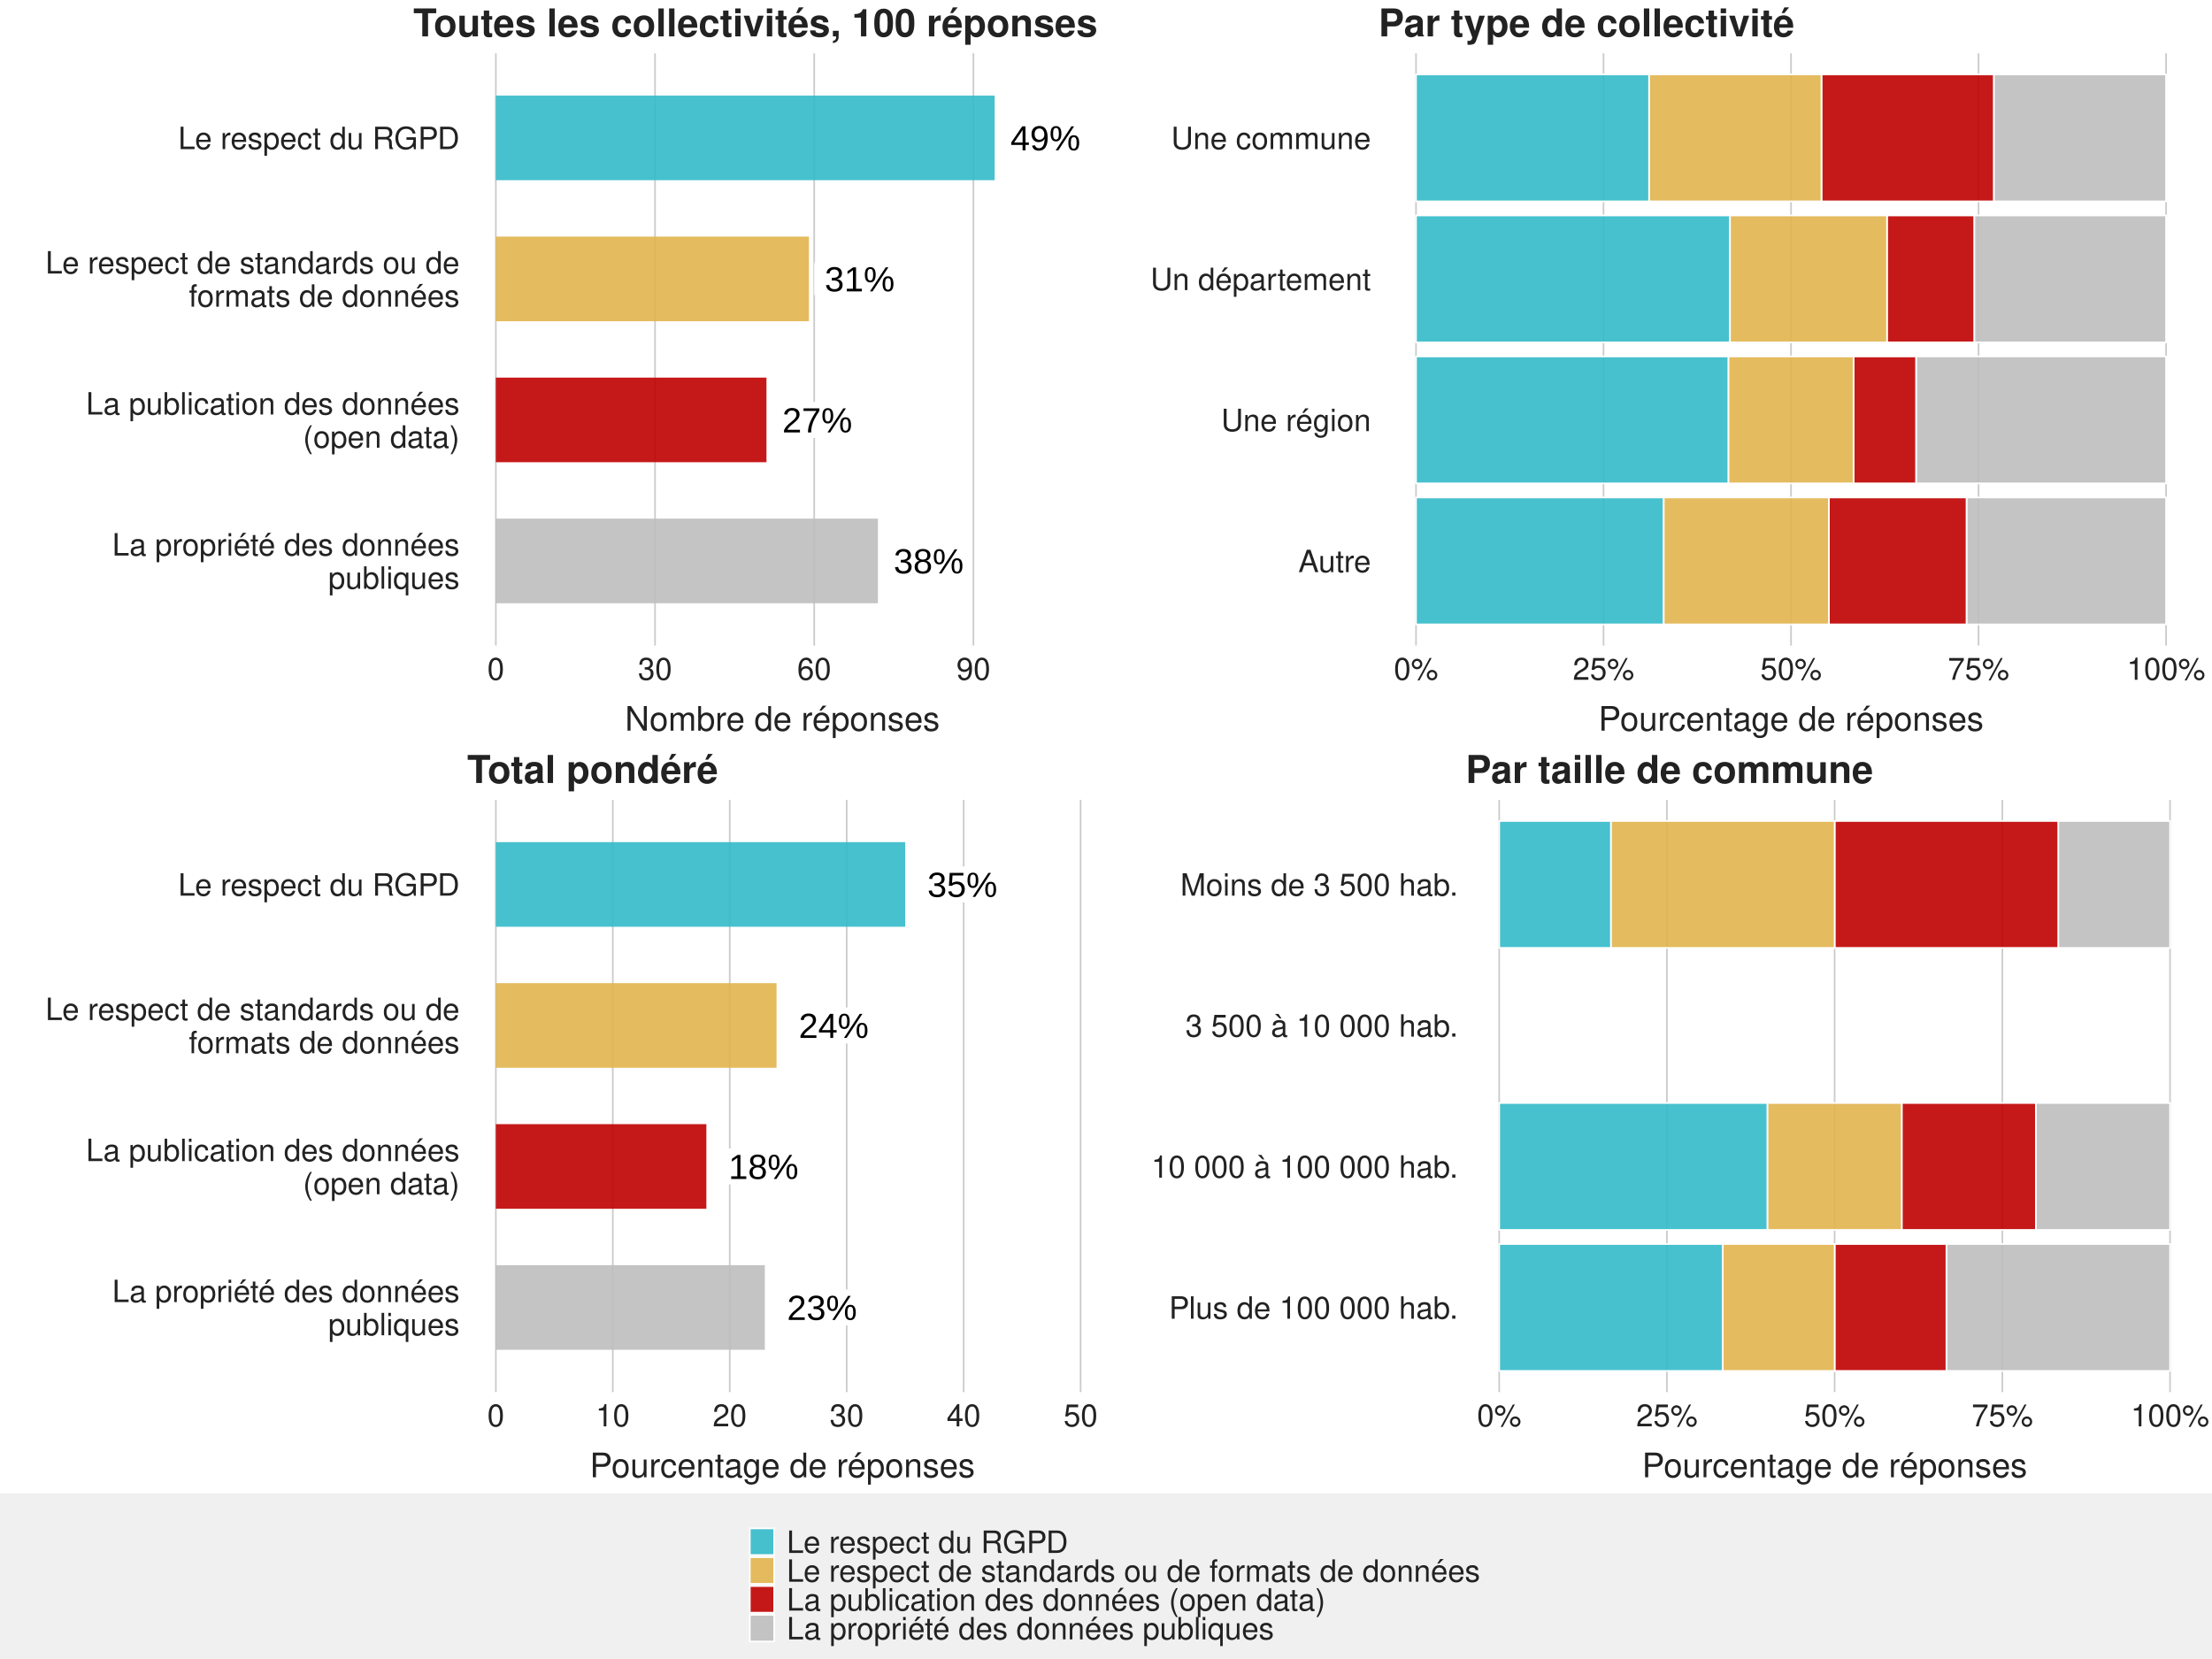
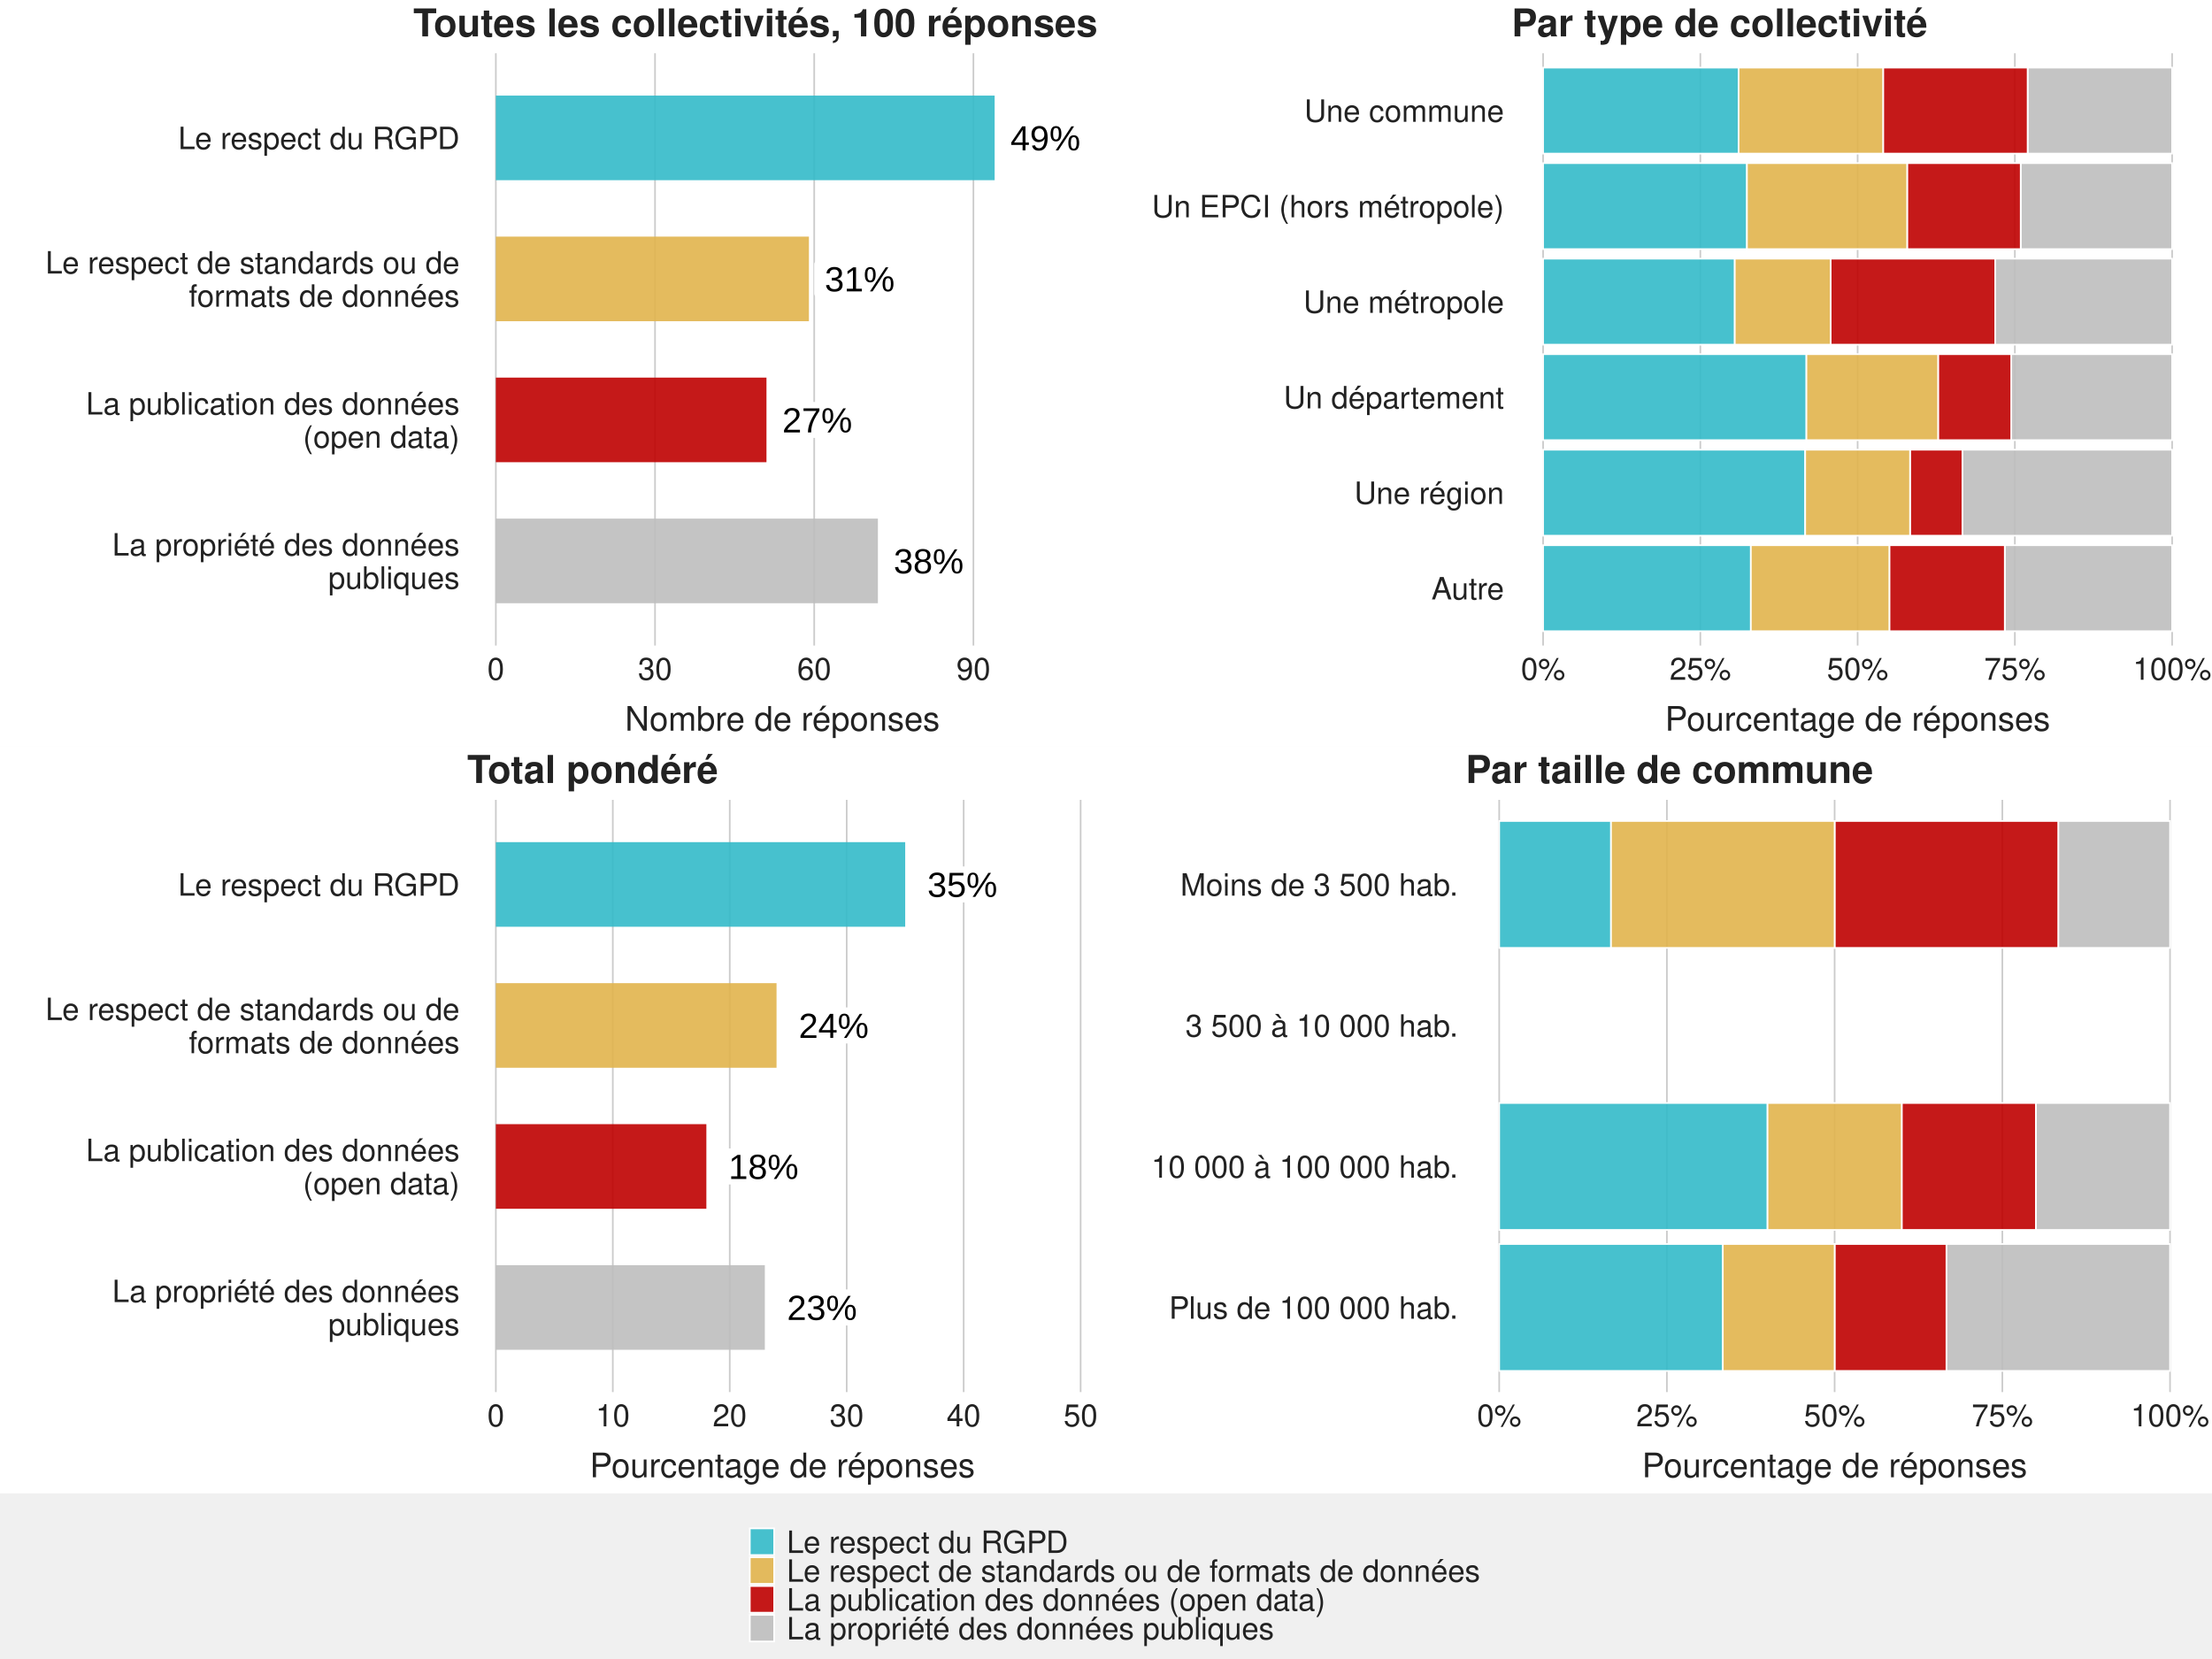
<svg xmlns="http://www.w3.org/2000/svg" class="svglite" width="1440.00pt" height="1080.00pt" viewBox="0 0 1440.00 1080.00">
  <defs>
    <style type="text/css">
    .svglite line, .svglite polyline, .svglite polygon, .svglite path, .svglite rect, .svglite circle {
      fill: none;
      stroke: #000000;
      stroke-linecap: round;
      stroke-linejoin: round;
      stroke-miterlimit: 10.00;
    }
    .svglite text {
      white-space: pre;
    }
  </style>
  </defs>
  <rect width="100%" height="100%" style="stroke: none; fill: none;" />
  <defs>
    <clipPath id="cpMC4wMHwxNDQwLjAwfDAuMDB8MTA4MC4wMA==">
      <rect x="0.00" y="0.00" width="1440.00" height="1080.00" />
    </clipPath>
  </defs>
  <g clip-path="url(#cpMC4wMHwxNDQwLjAwfDAuMDB8MTA4MC4wMA==)">
</g>
  <defs>
    <clipPath id="cpMC4wMHwxNDQwLjAwfDAuMDB8OTcyLjAw">
      <rect x="0.00" y="0.00" width="1440.00" height="972.00" />
    </clipPath>
  </defs>
  <g clip-path="url(#cpMC4wMHwxNDQwLjAwfDAuMDB8OTcyLjAw)">
</g>
  <g clip-path="url(#cpMC4wMHwxNDQwLjAwfDAuMDB8MTA4MC4wMA==)">
</g>
  <defs>
    <clipPath id="cpMC4wMHw3MjAuMDB8MC4wMHw5NzIuMDA=">
      <rect x="0.00" y="0.00" width="720.00" height="972.00" />
    </clipPath>
  </defs>
  <g clip-path="url(#cpMC4wMHw3MjAuMDB8MC4wMHw5NzIuMDA=)">
</g>
  <g clip-path="url(#cpMC4wMHwxNDQwLjAwfDAuMDB8MTA4MC4wMA==)">
</g>
  <defs>
    <clipPath id="cpMC4wMHw3MjAuMDB8MC4wMHw0ODYuMDA=">
      <rect x="0.00" y="0.00" width="720.00" height="486.00" />
    </clipPath>
  </defs>
  <g clip-path="url(#cpMC4wMHw3MjAuMDB8MC4wMHw0ODYuMDA=)">
    <rect x="0.00" y="0.00" width="720.00" height="486.00" style="stroke-width: 1.07; stroke: #FFFFFF; fill: #FFFFFF;" />
  </g>
  <g clip-path="url(#cpMC4wMHwxNDQwLjAwfDAuMDB8MTA4MC4wMA==)">
</g>
  <defs>
    <clipPath id="cpMzA0LjEzfDcxNC41MnwzNC42OXw0MjAuMjQ=">
      <rect x="304.13" y="34.69" width="410.39" height="385.55" />
    </clipPath>
  </defs>
  <g clip-path="url(#cpMzA0LjEzfDcxNC41MnwzNC42OXw0MjAuMjQ=)">
    <polyline points="322.79,420.24 322.79,34.69 " style="stroke-width: 1.07; stroke: #CBCBCB; stroke-linecap: butt;" />
    <polyline points="426.42,420.24 426.42,34.69 " style="stroke-width: 1.07; stroke: #CBCBCB; stroke-linecap: butt;" />
    <polyline points="530.05,420.24 530.05,34.69 " style="stroke-width: 1.07; stroke: #CBCBCB; stroke-linecap: butt;" />
    <polyline points="633.69,420.24 633.69,34.69 " style="stroke-width: 1.07; stroke: #CBCBCB; stroke-linecap: butt;" />
    <rect x="322.79" y="62.23" width="324.72" height="55.08" style="stroke-width: 2.13; stroke: none; stroke-linecap: butt; stroke-linejoin: miter; fill: #33BBC9; fill-opacity: 0.90;" />
    <rect x="322.79" y="337.62" width="248.72" height="55.08" style="stroke-width: 2.13; stroke: none; stroke-linecap: butt; stroke-linejoin: miter; fill: #BEBEBE; fill-opacity: 0.90;" />
    <rect x="322.79" y="245.82" width="176.18" height="55.08" style="stroke-width: 2.13; stroke: none; stroke-linecap: butt; stroke-linejoin: miter; fill: #BF0001; fill-opacity: 0.90;" />
    <rect x="322.79" y="154.03" width="203.81" height="55.08" style="stroke-width: 2.13; stroke: none; stroke-linecap: butt; stroke-linejoin: miter; fill: #E1B44D; fill-opacity: 0.90;" />
    <polygon points="653.12,101.49 700.93,101.49 700.84,101.49 701.19,101.48 701.53,101.41 701.85,101.28 702.15,101.11 702.42,100.89 702.65,100.63 702.84,100.34 702.98,100.02 703.06,99.68 703.09,99.33 703.09,99.33 703.09,80.20 703.09,80.20 703.06,79.86 702.98,79.52 702.84,79.20 702.65,78.90 702.42,78.64 702.15,78.42 701.85,78.25 701.53,78.13 701.19,78.06 700.93,78.04 653.12,78.04 653.38,78.06 653.03,78.04 652.69,78.09 652.35,78.18 652.04,78.33 651.75,78.53 651.50,78.77 651.29,79.05 651.13,79.36 651.02,79.69 650.97,80.03 650.96,80.20 650.96,99.33 650.97,99.16 650.97,99.51 651.02,99.85 651.13,100.18 651.29,100.49 651.50,100.76 651.75,101.01 652.04,101.20 652.35,101.35 652.69,101.45 653.03,101.49 " style="stroke-width: nan; stroke: none; fill: #FFFFFF;" />
    <text x="657.79" y="97.89" style="font-size: 22.76px; font-family: &quot;Arial&quot;;" textLength="44.93px" lengthAdjust="spacingAndGlyphs">49%</text>
    <polygon points="577.12,376.88 624.93,376.88 624.84,376.88 625.19,376.87 625.53,376.80 625.86,376.67 626.16,376.50 626.43,376.28 626.66,376.02 626.84,375.73 626.98,375.41 627.06,375.07 627.09,374.72 627.09,374.72 627.09,355.59 627.09,355.59 627.06,355.25 626.98,354.91 626.84,354.59 626.66,354.29 626.43,354.03 626.16,353.81 625.86,353.64 625.53,353.52 625.19,353.45 624.93,353.43 577.12,353.43 577.38,353.45 577.03,353.43 576.69,353.48 576.36,353.57 576.04,353.72 575.76,353.92 575.50,354.16 575.30,354.44 575.13,354.75 575.02,355.08 574.97,355.42 574.96,355.59 574.96,374.72 574.97,374.55 574.97,374.90 575.02,375.24 575.13,375.57 575.30,375.88 575.50,376.16 575.76,376.40 576.04,376.59 576.36,376.74 576.69,376.84 577.03,376.88 " style="stroke-width: nan; stroke: none; fill: #FFFFFF;" />
    <text x="581.79" y="373.28" style="font-size: 22.76px; font-family: &quot;Arial&quot;;" textLength="44.93px" lengthAdjust="spacingAndGlyphs">38%</text>
    <polygon points="504.58,285.09 552.39,285.09 552.30,285.08 552.65,285.07 552.99,285.00 553.31,284.88 553.61,284.70 553.88,284.48 554.11,284.22 554.30,283.93 554.43,283.61 554.52,283.27 554.55,282.93 554.55,282.93 554.55,263.80 554.55,263.80 554.52,263.45 554.43,263.11 554.30,262.79 554.11,262.50 553.88,262.24 553.61,262.02 553.31,261.84 552.99,261.72 552.65,261.65 552.39,261.64 504.58,261.64 504.84,261.65 504.49,261.64 504.15,261.68 503.81,261.78 503.50,261.92 503.21,262.12 502.96,262.36 502.75,262.64 502.59,262.95 502.48,263.28 502.42,263.62 502.42,263.80 502.42,282.93 502.42,282.75 502.42,283.10 502.48,283.44 502.59,283.77 502.75,284.08 502.96,284.36 503.21,284.60 503.50,284.80 503.81,284.95 504.15,285.04 504.49,285.08 " style="stroke-width: nan; stroke: none; fill: #FFFFFF;" />
    <text x="509.25" y="281.49" style="font-size: 22.76px; font-family: &quot;Arial&quot;;" textLength="44.93px" lengthAdjust="spacingAndGlyphs">27%</text>
    <polygon points="532.21,193.29 580.02,193.29 579.93,193.29 580.28,193.27 580.62,193.20 580.95,193.08 581.25,192.91 581.52,192.69 581.75,192.43 581.93,192.13 582.07,191.81 582.15,191.48 582.18,191.13 582.18,191.13 582.18,172.00 582.18,172.00 582.15,171.65 582.07,171.31 581.93,171.00 581.75,170.70 581.52,170.44 581.25,170.22 580.95,170.05 580.62,169.92 580.28,169.85 580.02,169.84 532.21,169.84 532.47,169.85 532.13,169.84 531.78,169.88 531.45,169.98 531.13,170.13 530.85,170.33 530.60,170.57 530.39,170.84 530.23,171.15 530.12,171.48 530.06,171.83 530.05,172.00 530.05,191.13 530.06,190.96 530.06,191.30 530.12,191.65 530.23,191.98 530.39,192.28 530.60,192.56 530.85,192.80 531.13,193.00 531.45,193.15 531.78,193.25 532.13,193.29 " style="stroke-width: nan; stroke: none; fill: #FFFFFF;" />
    <text x="536.88" y="189.69" style="font-size: 22.76px; font-family: &quot;Arial&quot;;" textLength="44.93px" lengthAdjust="spacingAndGlyphs">31%</text>
  </g>
  <g clip-path="url(#cpMC4wMHwxNDQwLjAwfDAuMDB8MTA4MC4wMA==)">
    <text x="299.20" y="361.65" text-anchor="end" style="font-size: 20.00px;fill: #222222; font-family: &quot;Nimbus Sans&quot;;" textLength="226.75px" lengthAdjust="spacingAndGlyphs">La propriété des données</text>
    <text x="299.20" y="383.25" text-anchor="end" style="font-size: 20.00px;fill: #222222; font-family: &quot;Nimbus Sans&quot;;" textLength="85.59px" lengthAdjust="spacingAndGlyphs">publiques</text>
    <text x="299.20" y="269.85" text-anchor="end" style="font-size: 20.00px;fill: #222222; font-family: &quot;Nimbus Sans&quot;;" textLength="243.43px" lengthAdjust="spacingAndGlyphs">La publication des données</text>
    <text x="299.20" y="291.45" text-anchor="end" style="font-size: 20.00px;fill: #222222; font-family: &quot;Nimbus Sans&quot;;" textLength="102.25px" lengthAdjust="spacingAndGlyphs">(open data)</text>
    <text x="299.20" y="178.05" text-anchor="end" style="font-size: 20.00px;fill: #222222; font-family: &quot;Nimbus Sans&quot;;" textLength="270.10px" lengthAdjust="spacingAndGlyphs">Le respect de standards ou de</text>
    <text x="299.20" y="199.65" text-anchor="end" style="font-size: 20.00px;fill: #222222; font-family: &quot;Nimbus Sans&quot;;" textLength="176.72px" lengthAdjust="spacingAndGlyphs">formats de données</text>
    <text x="299.20" y="97.06" text-anchor="end" style="font-size: 20.00px;fill: #222222; font-family: &quot;Nimbus Sans&quot;;" textLength="184.50px" lengthAdjust="spacingAndGlyphs">Le respect du RGPD</text>
    <text x="322.79" y="442.54" text-anchor="middle" style="font-size: 20.00px;fill: #222222; font-family: &quot;Nimbus Sans&quot;;" textLength="11.12px" lengthAdjust="spacingAndGlyphs">0</text>
    <text x="426.42" y="442.54" text-anchor="middle" style="font-size: 20.00px;fill: #222222; font-family: &quot;Nimbus Sans&quot;;" textLength="22.23px" lengthAdjust="spacingAndGlyphs">30</text>
    <text x="530.05" y="442.54" text-anchor="middle" style="font-size: 20.00px;fill: #222222; font-family: &quot;Nimbus Sans&quot;;" textLength="22.23px" lengthAdjust="spacingAndGlyphs">60</text>
    <text x="633.69" y="442.54" text-anchor="middle" style="font-size: 20.00px;fill: #222222; font-family: &quot;Nimbus Sans&quot;;" textLength="22.23px" lengthAdjust="spacingAndGlyphs">90</text>
    <text x="509.33" y="475.68" text-anchor="middle" style="font-size: 22.00px;fill: #222222; font-family: &quot;Nimbus Sans&quot;;" textLength="205.42px" lengthAdjust="spacingAndGlyphs">Nombre de réponses</text>
    <text x="714.52" y="23.71" text-anchor="end" style="font-size: 25.00px; font-weight: bold;fill: #222222; font-family: &quot;Nimbus Sans&quot;;" textLength="447.48px" lengthAdjust="spacingAndGlyphs">Toutes les collectivités, 100 réponses</text>
  </g>
  <defs>
    <clipPath id="cpMC4wMHw3MjAuMDB8NDg2LjAwfDk3Mi4wMA==">
      <rect x="0.00" y="486.00" width="720.00" height="486.00" />
    </clipPath>
  </defs>
  <g clip-path="url(#cpMC4wMHw3MjAuMDB8NDg2LjAwfDk3Mi4wMA==)">
    <rect x="0.00" y="486.00" width="720.00" height="486.00" style="stroke-width: 1.07; stroke: #FFFFFF; fill: #FFFFFF;" />
  </g>
  <g clip-path="url(#cpMC4wMHwxNDQwLjAwfDAuMDB8MTA4MC4wMA==)">
</g>
  <defs>
    <clipPath id="cpMzA0LjEzfDcxNC41Mnw1MjAuNjl8OTA2LjI0">
      <rect x="304.13" y="520.69" width="410.39" height="385.55" />
    </clipPath>
  </defs>
  <g clip-path="url(#cpMzA0LjEzfDcxNC41Mnw1MjAuNjl8OTA2LjI0)">
    <polyline points="322.79,906.24 322.79,520.69 " style="stroke-width: 1.07; stroke: #CBCBCB; stroke-linecap: butt;" />
    <polyline points="398.93,906.24 398.93,520.69 " style="stroke-width: 1.07; stroke: #CBCBCB; stroke-linecap: butt;" />
    <polyline points="475.06,906.24 475.06,520.69 " style="stroke-width: 1.07; stroke: #CBCBCB; stroke-linecap: butt;" />
    <polyline points="551.20,906.24 551.20,520.69 " style="stroke-width: 1.07; stroke: #CBCBCB; stroke-linecap: butt;" />
    <polyline points="627.34,906.24 627.34,520.69 " style="stroke-width: 1.07; stroke: #CBCBCB; stroke-linecap: butt;" />
    <polyline points="703.48,906.24 703.48,520.69 " style="stroke-width: 1.07; stroke: #CBCBCB; stroke-linecap: butt;" />
    <rect x="322.79" y="823.62" width="175.12" height="55.08" style="stroke-width: 2.13; stroke: none; stroke-linecap: butt; stroke-linejoin: miter; fill: #BEBEBE; fill-opacity: 0.90;" />
    <rect x="322.79" y="731.82" width="137.05" height="55.08" style="stroke-width: 2.13; stroke: none; stroke-linecap: butt; stroke-linejoin: miter; fill: #BF0001; fill-opacity: 0.90;" />
    <rect x="322.79" y="640.03" width="182.73" height="55.08" style="stroke-width: 2.13; stroke: none; stroke-linecap: butt; stroke-linejoin: miter; fill: #E1B44D; fill-opacity: 0.90;" />
    <rect x="322.79" y="548.23" width="266.49" height="55.08" style="stroke-width: 2.13; stroke: none; stroke-linecap: butt; stroke-linejoin: miter; fill: #33BBC9; fill-opacity: 0.90;" />
    <polygon points="507.68,862.88 555.49,862.88 555.40,862.88 555.75,862.87 556.09,862.80 556.41,862.67 556.71,862.50 556.98,862.28 557.21,862.02 557.40,861.73 557.54,861.41 557.62,861.07 557.65,860.72 557.65,860.72 557.65,841.59 557.65,841.59 557.62,841.25 557.54,840.91 557.40,840.59 557.21,840.29 556.98,840.03 556.71,839.81 556.41,839.64 556.09,839.52 555.75,839.45 555.49,839.43 507.68,839.43 507.94,839.45 507.59,839.43 507.25,839.48 506.91,839.57 506.60,839.72 506.31,839.92 506.06,840.16 505.85,840.44 505.69,840.75 505.58,841.08 505.53,841.42 505.52,841.59 505.52,860.72 505.53,860.55 505.53,860.90 505.58,861.24 505.69,861.57 505.85,861.88 506.06,862.16 506.31,862.40 506.60,862.59 506.91,862.74 507.25,862.84 507.59,862.88 " style="stroke-width: nan; stroke: none; fill: #FFFFFF;" />
    <text x="512.35" y="859.28" style="font-size: 22.76px; font-family: &quot;Arial&quot;;" textLength="44.93px" lengthAdjust="spacingAndGlyphs">23%</text>
    <polygon points="469.61,771.09 517.42,771.09 517.33,771.08 517.68,771.07 518.02,771.00 518.34,770.88 518.65,770.70 518.91,770.48 519.15,770.22 519.33,769.93 519.47,769.61 519.55,769.27 519.58,768.93 519.58,768.93 519.58,749.80 519.58,749.80 519.55,749.45 519.47,749.11 519.33,748.79 519.15,748.50 518.91,748.24 518.65,748.02 518.34,747.84 518.02,747.72 517.68,747.65 517.42,747.64 469.61,747.64 469.87,747.65 469.52,747.64 469.18,747.68 468.84,747.78 468.53,747.92 468.24,748.12 467.99,748.36 467.78,748.64 467.62,748.95 467.51,749.28 467.46,749.62 467.45,749.80 467.45,768.93 467.46,768.75 467.46,769.10 467.51,769.44 467.62,769.77 467.78,770.08 467.99,770.36 468.24,770.60 468.53,770.80 468.84,770.95 469.18,771.04 469.52,771.08 " style="stroke-width: nan; stroke: none; fill: #FFFFFF;" />
    <text x="474.28" y="767.49" style="font-size: 22.76px; font-family: &quot;Arial&quot;;" textLength="44.93px" lengthAdjust="spacingAndGlyphs">18%</text>
    <polygon points="515.29,679.29 563.10,679.29 563.01,679.29 563.36,679.27 563.70,679.20 564.03,679.08 564.33,678.91 564.60,678.69 564.83,678.43 565.01,678.13 565.15,677.81 565.23,677.48 565.26,677.13 565.26,677.13 565.26,658.00 565.26,658.00 565.23,657.65 565.15,657.31 565.01,657.00 564.83,656.70 564.60,656.44 564.33,656.22 564.03,656.05 563.70,655.92 563.36,655.85 563.10,655.84 515.29,655.84 515.55,655.85 515.21,655.84 514.86,655.88 514.53,655.98 514.21,656.13 513.93,656.33 513.68,656.57 513.47,656.84 513.31,657.15 513.20,657.48 513.14,657.83 513.13,658.00 513.13,677.13 513.14,676.96 513.14,677.30 513.20,677.65 513.31,677.98 513.47,678.28 513.68,678.56 513.93,678.80 514.21,679.00 514.53,679.15 514.86,679.25 515.21,679.29 " style="stroke-width: nan; stroke: none; fill: #FFFFFF;" />
    <text x="519.96" y="675.69" style="font-size: 22.76px; font-family: &quot;Arial&quot;;" textLength="44.93px" lengthAdjust="spacingAndGlyphs">24%</text>
    <polygon points="599.05,587.49 646.85,587.49 646.77,587.49 647.11,587.48 647.46,587.41 647.78,587.28 648.08,587.11 648.35,586.89 648.58,586.63 648.77,586.34 648.90,586.02 648.99,585.68 649.01,585.33 649.01,585.33 649.01,566.20 649.01,566.20 648.99,565.86 648.90,565.52 648.77,565.20 648.58,564.90 648.35,564.64 648.08,564.42 647.78,564.25 647.46,564.13 647.11,564.06 646.85,564.04 599.05,564.04 599.31,564.06 598.96,564.04 598.61,564.09 598.28,564.18 597.97,564.33 597.68,564.53 597.43,564.77 597.22,565.05 597.06,565.36 596.95,565.69 596.89,566.03 596.89,566.20 596.89,585.33 596.89,585.16 596.89,585.51 596.95,585.85 597.06,586.18 597.22,586.49 597.43,586.76 597.68,587.01 597.97,587.20 598.28,587.35 598.61,587.45 598.96,587.49 " style="stroke-width: nan; stroke: none; fill: #FFFFFF;" />
    <text x="603.71" y="583.89" style="font-size: 22.76px; font-family: &quot;Arial&quot;;" textLength="44.93px" lengthAdjust="spacingAndGlyphs">35%</text>
  </g>
  <g clip-path="url(#cpMC4wMHwxNDQwLjAwfDAuMDB8MTA4MC4wMA==)">
    <text x="299.20" y="847.65" text-anchor="end" style="font-size: 20.00px;fill: #222222; font-family: &quot;Nimbus Sans&quot;;" textLength="226.75px" lengthAdjust="spacingAndGlyphs">La propriété des données</text>
    <text x="299.20" y="869.25" text-anchor="end" style="font-size: 20.00px;fill: #222222; font-family: &quot;Nimbus Sans&quot;;" textLength="85.59px" lengthAdjust="spacingAndGlyphs">publiques</text>
    <text x="299.20" y="755.85" text-anchor="end" style="font-size: 20.00px;fill: #222222; font-family: &quot;Nimbus Sans&quot;;" textLength="243.43px" lengthAdjust="spacingAndGlyphs">La publication des données</text>
    <text x="299.20" y="777.45" text-anchor="end" style="font-size: 20.00px;fill: #222222; font-family: &quot;Nimbus Sans&quot;;" textLength="102.25px" lengthAdjust="spacingAndGlyphs">(open data)</text>
    <text x="299.20" y="664.05" text-anchor="end" style="font-size: 20.00px;fill: #222222; font-family: &quot;Nimbus Sans&quot;;" textLength="270.10px" lengthAdjust="spacingAndGlyphs">Le respect de standards ou de</text>
    <text x="299.20" y="685.65" text-anchor="end" style="font-size: 20.00px;fill: #222222; font-family: &quot;Nimbus Sans&quot;;" textLength="176.72px" lengthAdjust="spacingAndGlyphs">formats de données</text>
    <text x="299.20" y="583.06" text-anchor="end" style="font-size: 20.00px;fill: #222222; font-family: &quot;Nimbus Sans&quot;;" textLength="184.50px" lengthAdjust="spacingAndGlyphs">Le respect du RGPD</text>
    <text x="322.79" y="928.54" text-anchor="middle" style="font-size: 20.00px;fill: #222222; font-family: &quot;Nimbus Sans&quot;;" textLength="11.12px" lengthAdjust="spacingAndGlyphs">0</text>
    <text x="398.93" y="928.54" text-anchor="middle" style="font-size: 20.00px;fill: #222222; font-family: &quot;Nimbus Sans&quot;;" textLength="22.23px" lengthAdjust="spacingAndGlyphs">10</text>
    <text x="475.06" y="928.54" text-anchor="middle" style="font-size: 20.00px;fill: #222222; font-family: &quot;Nimbus Sans&quot;;" textLength="22.23px" lengthAdjust="spacingAndGlyphs">20</text>
    <text x="551.20" y="928.54" text-anchor="middle" style="font-size: 20.00px;fill: #222222; font-family: &quot;Nimbus Sans&quot;;" textLength="22.23px" lengthAdjust="spacingAndGlyphs">30</text>
    <text x="627.34" y="928.54" text-anchor="middle" style="font-size: 20.00px;fill: #222222; font-family: &quot;Nimbus Sans&quot;;" textLength="22.23px" lengthAdjust="spacingAndGlyphs">40</text>
    <text x="703.48" y="928.54" text-anchor="middle" style="font-size: 20.00px;fill: #222222; font-family: &quot;Nimbus Sans&quot;;" textLength="22.23px" lengthAdjust="spacingAndGlyphs">50</text>
    <text x="509.33" y="961.68" text-anchor="middle" style="font-size: 22.00px;fill: #222222; font-family: &quot;Nimbus Sans&quot;;" textLength="251.94px" lengthAdjust="spacingAndGlyphs">Pourcentage de réponses</text>
    <text x="304.13" y="509.71" style="font-size: 25.00px; font-weight: bold;fill: #222222; font-family: &quot;Nimbus Sans&quot;;" textLength="165.33px" lengthAdjust="spacingAndGlyphs">Total pondéré</text>
  </g>
  <defs>
    <clipPath id="cpNzIwLjAwfDE0NDAuMDB8MC4wMHw5NzIuMDA=">
      <rect x="720.00" y="0.00" width="720.00" height="972.00" />
    </clipPath>
  </defs>
  <g clip-path="url(#cpNzIwLjAwfDE0NDAuMDB8MC4wMHw5NzIuMDA=)">
</g>
  <g clip-path="url(#cpMC4wMHwxNDQwLjAwfDAuMDB8MTA4MC4wMA==)">
</g>
  <defs>
    <clipPath id="cpNzIwLjAwfDE0NDAuMDB8MC4wMHw0ODYuMDA=">
      <rect x="720.00" y="0.00" width="720.00" height="486.00" />
    </clipPath>
  </defs>
  <g clip-path="url(#cpNzIwLjAwfDE0NDAuMDB8MC4wMHw0ODYuMDA=)">
    <rect x="720.00" y="0.00" width="720.00" height="486.00" style="stroke-width: 1.07; stroke: #FFFFFF; fill: #FFFFFF;" />
  </g>
  <g clip-path="url(#cpMC4wMHwxNDQwLjAwfDAuMDB8MTA4MC4wMA==)">
</g>
  <defs>
-     <clipPath id="cpODk3LjQxfDE0MzQuNTJ8MzQuNjl8NDIwLjI0">
-       <rect x="897.41" y="34.69" width="537.11" height="385.55" />
-     </clipPath>
-   </defs>
-   <g clip-path="url(#cpODk3LjQxfDE0MzQuNTJ8MzQuNjl8NDIwLjI0)">
-     <polyline points="921.82,420.24 921.82,34.69 " style="stroke-width: 1.07; stroke: #CBCBCB; stroke-linecap: butt;" />
-     <polyline points="1043.89,420.24 1043.89,34.69 " style="stroke-width: 1.07; stroke: #CBCBCB; stroke-linecap: butt;" />
-     <polyline points="1165.96,420.24 1165.96,34.69 " style="stroke-width: 1.07; stroke: #CBCBCB; stroke-linecap: butt;" />
-     <polyline points="1288.03,420.24 1288.03,34.69 " style="stroke-width: 1.07; stroke: #CBCBCB; stroke-linecap: butt;" />
-     <polyline points="1410.11,420.24 1410.11,34.69 " style="stroke-width: 1.07; stroke: #CBCBCB; stroke-linecap: butt;" />
-     <rect x="921.82" y="323.85" width="161.27" height="82.62" style="stroke-width: 1.07; stroke: #FFFFFF; stroke-linecap: butt; stroke-linejoin: miter; fill: #33BBC9; fill-opacity: 0.90;" />
-     <rect x="1280.20" y="323.85" width="129.91" height="82.62" style="stroke-width: 1.07; stroke: #FFFFFF; stroke-linecap: butt; stroke-linejoin: miter; fill: #BEBEBE; fill-opacity: 0.90;" />
-     <rect x="1190.60" y="323.85" width="89.59" height="82.62" style="stroke-width: 1.07; stroke: #FFFFFF; stroke-linecap: butt; stroke-linejoin: miter; fill: #BF0001; fill-opacity: 0.90;" />
-     <rect x="1083.09" y="323.85" width="107.51" height="82.62" style="stroke-width: 1.07; stroke: #FFFFFF; stroke-linecap: butt; stroke-linejoin: miter; fill: #E1B44D; fill-opacity: 0.90;" />
-     <rect x="921.82" y="140.26" width="204.40" height="82.62" style="stroke-width: 1.07; stroke: #FFFFFF; stroke-linecap: butt; stroke-linejoin: miter; fill: #33BBC9; fill-opacity: 0.90;" />
-     <rect x="1285.20" y="140.26" width="124.91" height="82.62" style="stroke-width: 1.07; stroke: #FFFFFF; stroke-linecap: butt; stroke-linejoin: miter; fill: #BEBEBE; fill-opacity: 0.90;" />
-     <rect x="1228.42" y="140.26" width="56.78" height="82.62" style="stroke-width: 1.07; stroke: #FFFFFF; stroke-linecap: butt; stroke-linejoin: miter; fill: #BF0001; fill-opacity: 0.90;" />
-     <rect x="1126.22" y="140.26" width="102.20" height="82.62" style="stroke-width: 1.07; stroke: #FFFFFF; stroke-linecap: butt; stroke-linejoin: miter; fill: #E1B44D; fill-opacity: 0.90;" />
-     <rect x="921.82" y="48.46" width="151.76" height="82.62" style="stroke-width: 1.07; stroke: #FFFFFF; stroke-linecap: butt; stroke-linejoin: miter; fill: #33BBC9; fill-opacity: 0.90;" />
-     <rect x="1297.93" y="48.46" width="112.17" height="82.62" style="stroke-width: 1.07; stroke: #FFFFFF; stroke-linecap: butt; stroke-linejoin: miter; fill: #BEBEBE; fill-opacity: 0.90;" />
-     <rect x="1185.76" y="48.46" width="112.17" height="82.62" style="stroke-width: 1.07; stroke: #FFFFFF; stroke-linecap: butt; stroke-linejoin: miter; fill: #BF0001; fill-opacity: 0.90;" />
-     <rect x="1073.58" y="48.46" width="112.17" height="82.62" style="stroke-width: 1.07; stroke: #FFFFFF; stroke-linecap: butt; stroke-linejoin: miter; fill: #E1B44D; fill-opacity: 0.90;" />
-     <rect x="921.82" y="232.05" width="203.45" height="82.62" style="stroke-width: 1.07; stroke: #FFFFFF; stroke-linecap: butt; stroke-linejoin: miter; fill: #33BBC9; fill-opacity: 0.90;" />
-     <rect x="1247.34" y="232.05" width="162.76" height="82.62" style="stroke-width: 1.07; stroke: #FFFFFF; stroke-linecap: butt; stroke-linejoin: miter; fill: #BEBEBE; fill-opacity: 0.90;" />
-     <rect x="1206.65" y="232.05" width="40.69" height="82.62" style="stroke-width: 1.07; stroke: #FFFFFF; stroke-linecap: butt; stroke-linejoin: miter; fill: #BF0001; fill-opacity: 0.90;" />
-     <rect x="1125.27" y="232.05" width="81.38" height="82.62" style="stroke-width: 1.07; stroke: #FFFFFF; stroke-linecap: butt; stroke-linejoin: miter; fill: #E1B44D; fill-opacity: 0.90;" />
-   </g>
-   <g clip-path="url(#cpMC4wMHwxNDQwLjAwfDAuMDB8MTA4MC4wMA==)">
-     <text x="892.47" y="372.45" text-anchor="end" style="font-size: 20.00px;fill: #222222; font-family: &quot;Nimbus Sans&quot;;" textLength="47.79px" lengthAdjust="spacingAndGlyphs">Autre</text>
-     <text x="892.47" y="280.65" text-anchor="end" style="font-size: 20.00px;fill: #222222; font-family: &quot;Nimbus Sans&quot;;" textLength="97.80px" lengthAdjust="spacingAndGlyphs">Une région</text>
-     <text x="892.47" y="188.85" text-anchor="end" style="font-size: 20.00px;fill: #222222; font-family: &quot;Nimbus Sans&quot;;" textLength="143.37px" lengthAdjust="spacingAndGlyphs">Un département</text>
-     <text x="892.47" y="97.06" text-anchor="end" style="font-size: 20.00px;fill: #222222; font-family: &quot;Nimbus Sans&quot;;" textLength="130.02px" lengthAdjust="spacingAndGlyphs">Une commune</text>
-     <text x="921.82" y="442.54" text-anchor="middle" style="font-size: 20.00px;fill: #222222; font-family: &quot;Nimbus Sans&quot;;" textLength="28.89px" lengthAdjust="spacingAndGlyphs">0%</text>
-     <text x="1043.89" y="442.54" text-anchor="middle" style="font-size: 20.00px;fill: #222222; font-family: &quot;Nimbus Sans&quot;;" textLength="40.01px" lengthAdjust="spacingAndGlyphs">25%</text>
-     <text x="1165.96" y="442.54" text-anchor="middle" style="font-size: 20.00px;fill: #222222; font-family: &quot;Nimbus Sans&quot;;" textLength="40.01px" lengthAdjust="spacingAndGlyphs">50%</text>
-     <text x="1288.03" y="442.54" text-anchor="middle" style="font-size: 20.00px;fill: #222222; font-family: &quot;Nimbus Sans&quot;;" textLength="40.01px" lengthAdjust="spacingAndGlyphs">75%</text>
-     <text x="1410.11" y="442.54" text-anchor="middle" style="font-size: 20.00px;fill: #222222; font-family: &quot;Nimbus Sans&quot;;" textLength="51.13px" lengthAdjust="spacingAndGlyphs">100%</text>
-     <text x="1165.96" y="475.68" text-anchor="middle" style="font-size: 22.00px;fill: #222222; font-family: &quot;Nimbus Sans&quot;;" textLength="251.94px" lengthAdjust="spacingAndGlyphs">Pourcentage de réponses</text>
-     <text x="897.41" y="23.71" style="font-size: 25.00px; font-weight: bold;fill: #222222; font-family: &quot;Nimbus Sans&quot;;" textLength="270.97px" lengthAdjust="spacingAndGlyphs">Par type de collectivité</text>
+     <clipPath id="cpOTg0LjA3fDE0MzQuNTJ8MzQuNjl8NDIwLjI0">
+       <rect x="984.07" y="34.69" width="450.45" height="385.55" />
+     </clipPath>
+   </defs>
+   <g clip-path="url(#cpOTg0LjA3fDE0MzQuNTJ8MzQuNjl8NDIwLjI0)">
+     <polyline points="1004.55,420.24 1004.55,34.69 " style="stroke-width: 1.07; stroke: #CBCBCB; stroke-linecap: butt;" />
+     <polyline points="1106.92,420.24 1106.92,34.69 " style="stroke-width: 1.07; stroke: #CBCBCB; stroke-linecap: butt;" />
+     <polyline points="1209.30,420.24 1209.30,34.69 " style="stroke-width: 1.07; stroke: #CBCBCB; stroke-linecap: butt;" />
+     <polyline points="1311.67,420.24 1311.67,34.69 " style="stroke-width: 1.07; stroke: #CBCBCB; stroke-linecap: butt;" />
+     <polyline points="1414.05,420.24 1414.05,34.69 " style="stroke-width: 1.07; stroke: #CBCBCB; stroke-linecap: butt;" />
+     <rect x="1004.55" y="354.94" width="135.25" height="55.97" style="stroke-width: 1.07; stroke: #FFFFFF; stroke-linecap: butt; stroke-linejoin: miter; fill: #33BBC9; fill-opacity: 0.90;" />
+     <rect x="1305.10" y="354.94" width="108.95" height="55.97" style="stroke-width: 1.07; stroke: #FFFFFF; stroke-linecap: butt; stroke-linejoin: miter; fill: #BEBEBE; fill-opacity: 0.90;" />
+     <rect x="1229.96" y="354.94" width="75.14" height="55.97" style="stroke-width: 1.07; stroke: #FFFFFF; stroke-linecap: butt; stroke-linejoin: miter; fill: #BF0001; fill-opacity: 0.90;" />
+     <rect x="1139.79" y="354.94" width="90.16" height="55.97" style="stroke-width: 1.07; stroke: #FFFFFF; stroke-linecap: butt; stroke-linejoin: miter; fill: #E1B44D; fill-opacity: 0.90;" />
+     <rect x="1004.55" y="106.20" width="132.71" height="55.97" style="stroke-width: 1.07; stroke: #FFFFFF; stroke-linecap: butt; stroke-linejoin: miter; fill: #33BBC9; fill-opacity: 0.90;" />
+     <rect x="1315.46" y="106.20" width="98.58" height="55.97" style="stroke-width: 1.07; stroke: #FFFFFF; stroke-linecap: butt; stroke-linejoin: miter; fill: #BEBEBE; fill-opacity: 0.90;" />
+     <rect x="1241.53" y="106.20" width="73.94" height="55.97" style="stroke-width: 1.07; stroke: #FFFFFF; stroke-linecap: butt; stroke-linejoin: miter; fill: #BF0001; fill-opacity: 0.90;" />
+     <rect x="1137.26" y="106.20" width="104.27" height="55.97" style="stroke-width: 1.07; stroke: #FFFFFF; stroke-linecap: butt; stroke-linejoin: miter; fill: #E1B44D; fill-opacity: 0.90;" />
+     <rect x="1004.55" y="230.57" width="171.42" height="55.97" style="stroke-width: 1.07; stroke: #FFFFFF; stroke-linecap: butt; stroke-linejoin: miter; fill: #33BBC9; fill-opacity: 0.90;" />
+     <rect x="1309.29" y="230.57" width="104.76" height="55.97" style="stroke-width: 1.07; stroke: #FFFFFF; stroke-linecap: butt; stroke-linejoin: miter; fill: #BEBEBE; fill-opacity: 0.90;" />
+     <rect x="1261.67" y="230.57" width="47.62" height="55.97" style="stroke-width: 1.07; stroke: #FFFFFF; stroke-linecap: butt; stroke-linejoin: miter; fill: #BF0001; fill-opacity: 0.90;" />
+     <rect x="1175.97" y="230.57" width="85.71" height="55.97" style="stroke-width: 1.07; stroke: #FFFFFF; stroke-linecap: butt; stroke-linejoin: miter; fill: #E1B44D; fill-opacity: 0.90;" />
+     <rect x="1004.55" y="44.02" width="127.28" height="55.97" style="stroke-width: 1.07; stroke: #FFFFFF; stroke-linecap: butt; stroke-linejoin: miter; fill: #33BBC9; fill-opacity: 0.90;" />
+     <rect x="1319.97" y="44.02" width="94.07" height="55.97" style="stroke-width: 1.07; stroke: #FFFFFF; stroke-linecap: butt; stroke-linejoin: miter; fill: #BEBEBE; fill-opacity: 0.90;" />
+     <rect x="1225.90" y="44.02" width="94.07" height="55.97" style="stroke-width: 1.07; stroke: #FFFFFF; stroke-linecap: butt; stroke-linejoin: miter; fill: #BF0001; fill-opacity: 0.90;" />
+     <rect x="1131.82" y="44.02" width="94.07" height="55.97" style="stroke-width: 1.07; stroke: #FFFFFF; stroke-linecap: butt; stroke-linejoin: miter; fill: #E1B44D; fill-opacity: 0.90;" />
+     <rect x="1004.55" y="168.39" width="124.77" height="55.97" style="stroke-width: 1.07; stroke: #FFFFFF; stroke-linecap: butt; stroke-linejoin: miter; fill: #33BBC9; fill-opacity: 0.90;" />
+     <rect x="1298.87" y="168.39" width="115.17" height="55.97" style="stroke-width: 1.07; stroke: #FFFFFF; stroke-linecap: butt; stroke-linejoin: miter; fill: #BEBEBE; fill-opacity: 0.90;" />
+     <rect x="1191.70" y="168.39" width="107.17" height="55.97" style="stroke-width: 1.07; stroke: #FFFFFF; stroke-linecap: butt; stroke-linejoin: miter; fill: #BF0001; fill-opacity: 0.90;" />
+     <rect x="1129.32" y="168.39" width="62.38" height="55.97" style="stroke-width: 1.07; stroke: #FFFFFF; stroke-linecap: butt; stroke-linejoin: miter; fill: #E1B44D; fill-opacity: 0.90;" />
+     <rect x="1004.55" y="292.76" width="170.62" height="55.97" style="stroke-width: 1.07; stroke: #FFFFFF; stroke-linecap: butt; stroke-linejoin: miter; fill: #33BBC9; fill-opacity: 0.90;" />
+     <rect x="1277.55" y="292.76" width="136.50" height="55.97" style="stroke-width: 1.07; stroke: #FFFFFF; stroke-linecap: butt; stroke-linejoin: miter; fill: #BEBEBE; fill-opacity: 0.90;" />
+     <rect x="1243.42" y="292.76" width="34.12" height="55.97" style="stroke-width: 1.07; stroke: #FFFFFF; stroke-linecap: butt; stroke-linejoin: miter; fill: #BF0001; fill-opacity: 0.90;" />
+     <rect x="1175.17" y="292.76" width="68.25" height="55.97" style="stroke-width: 1.07; stroke: #FFFFFF; stroke-linecap: butt; stroke-linejoin: miter; fill: #E1B44D; fill-opacity: 0.90;" />
+   </g>
+   <g clip-path="url(#cpMC4wMHwxNDQwLjAwfDAuMDB8MTA4MC4wMA==)">
+     <text x="979.14" y="390.21" text-anchor="end" style="font-size: 20.00px;fill: #222222; font-family: &quot;Nimbus Sans&quot;;" textLength="47.79px" lengthAdjust="spacingAndGlyphs">Autre</text>
+     <text x="979.14" y="328.03" text-anchor="end" style="font-size: 20.00px;fill: #222222; font-family: &quot;Nimbus Sans&quot;;" textLength="97.80px" lengthAdjust="spacingAndGlyphs">Une région</text>
+     <text x="979.14" y="265.84" text-anchor="end" style="font-size: 20.00px;fill: #222222; font-family: &quot;Nimbus Sans&quot;;" textLength="143.37px" lengthAdjust="spacingAndGlyphs">Un département</text>
+     <text x="979.14" y="203.66" text-anchor="end" style="font-size: 20.00px;fill: #222222; font-family: &quot;Nimbus Sans&quot;;" textLength="131.14px" lengthAdjust="spacingAndGlyphs">Une métropole</text>
+     <text x="979.14" y="141.48" text-anchor="end" style="font-size: 20.00px;fill: #222222; font-family: &quot;Nimbus Sans&quot;;" textLength="230.04px" lengthAdjust="spacingAndGlyphs">Un EPCI (hors métropole)</text>
+     <text x="979.14" y="79.29" text-anchor="end" style="font-size: 20.00px;fill: #222222; font-family: &quot;Nimbus Sans&quot;;" textLength="130.02px" lengthAdjust="spacingAndGlyphs">Une commune</text>
+     <text x="1004.55" y="442.54" text-anchor="middle" style="font-size: 20.00px;fill: #222222; font-family: &quot;Nimbus Sans&quot;;" textLength="28.89px" lengthAdjust="spacingAndGlyphs">0%</text>
+     <text x="1106.92" y="442.54" text-anchor="middle" style="font-size: 20.00px;fill: #222222; font-family: &quot;Nimbus Sans&quot;;" textLength="40.01px" lengthAdjust="spacingAndGlyphs">25%</text>
+     <text x="1209.30" y="442.54" text-anchor="middle" style="font-size: 20.00px;fill: #222222; font-family: &quot;Nimbus Sans&quot;;" textLength="40.01px" lengthAdjust="spacingAndGlyphs">50%</text>
+     <text x="1311.67" y="442.54" text-anchor="middle" style="font-size: 20.00px;fill: #222222; font-family: &quot;Nimbus Sans&quot;;" textLength="40.01px" lengthAdjust="spacingAndGlyphs">75%</text>
+     <text x="1414.05" y="442.54" text-anchor="middle" style="font-size: 20.00px;fill: #222222; font-family: &quot;Nimbus Sans&quot;;" textLength="51.13px" lengthAdjust="spacingAndGlyphs">100%</text>
+     <text x="1209.30" y="475.68" text-anchor="middle" style="font-size: 22.00px;fill: #222222; font-family: &quot;Nimbus Sans&quot;;" textLength="251.94px" lengthAdjust="spacingAndGlyphs">Pourcentage de réponses</text>
+     <text x="984.07" y="23.71" style="font-size: 25.00px; font-weight: bold;fill: #222222; font-family: &quot;Nimbus Sans&quot;;" textLength="270.97px" lengthAdjust="spacingAndGlyphs">Par type de collectivité</text>
  </g>
  <defs>
    <clipPath id="cpNzIwLjAwfDE0NDAuMDB8NDg2LjAwfDk3Mi4wMA==">
      <rect x="720.00" y="486.00" width="720.00" height="486.00" />
    </clipPath>
  </defs>
  <g clip-path="url(#cpNzIwLjAwfDE0NDAuMDB8NDg2LjAwfDk3Mi4wMA==)">
    <rect x="720.00" y="486.00" width="720.00" height="486.00" style="stroke-width: 1.07; stroke: #FFFFFF; fill: #FFFFFF;" />
  </g>
  <g clip-path="url(#cpMC4wMHwxNDQwLjAwfDAuMDB8MTA4MC4wMA==)">
</g>
  <defs>
    <clipPath id="cpOTU0LjEzfDE0MzQuNTJ8NTIwLjY5fDkwNi4yNA==">
      <rect x="954.13" y="520.69" width="480.39" height="385.55" />
    </clipPath>
  </defs>
  <g clip-path="url(#cpOTU0LjEzfDE0MzQuNTJ8NTIwLjY5fDkwNi4yNA==)">
    <polyline points="975.97,906.24 975.97,520.69 " style="stroke-width: 1.07; stroke: #CBCBCB; stroke-linecap: butt;" />
    <polyline points="1085.15,906.24 1085.15,520.69 " style="stroke-width: 1.07; stroke: #CBCBCB; stroke-linecap: butt;" />
    <polyline points="1194.33,906.24 1194.33,520.69 " style="stroke-width: 1.07; stroke: #CBCBCB; stroke-linecap: butt;" />
    <polyline points="1303.51,906.24 1303.51,520.69 " style="stroke-width: 1.07; stroke: #CBCBCB; stroke-linecap: butt;" />
    <polyline points="1412.68,906.24 1412.68,520.69 " style="stroke-width: 1.07; stroke: #CBCBCB; stroke-linecap: butt;" />
    <rect x="975.97" y="718.05" width="174.69" height="82.62" style="stroke-width: 1.07; stroke: #FFFFFF; stroke-linecap: butt; stroke-linejoin: miter; fill: #33BBC9; fill-opacity: 0.90;" />
    <rect x="1325.34" y="718.05" width="87.34" height="82.62" style="stroke-width: 1.07; stroke: #FFFFFF; stroke-linecap: butt; stroke-linejoin: miter; fill: #BEBEBE; fill-opacity: 0.90;" />
    <rect x="1238.00" y="718.05" width="87.34" height="82.62" style="stroke-width: 1.07; stroke: #FFFFFF; stroke-linecap: butt; stroke-linejoin: miter; fill: #BF0001; fill-opacity: 0.90;" />
    <rect x="1150.66" y="718.05" width="87.34" height="82.62" style="stroke-width: 1.07; stroke: #FFFFFF; stroke-linecap: butt; stroke-linejoin: miter; fill: #E1B44D; fill-opacity: 0.90;" />
    <rect x="975.97" y="534.46" width="72.79" height="82.62" style="stroke-width: 1.07; stroke: #FFFFFF; stroke-linecap: butt; stroke-linejoin: miter; fill: #33BBC9; fill-opacity: 0.90;" />
    <rect x="1339.90" y="534.46" width="72.79" height="82.62" style="stroke-width: 1.07; stroke: #FFFFFF; stroke-linecap: butt; stroke-linejoin: miter; fill: #BEBEBE; fill-opacity: 0.90;" />
    <rect x="1194.33" y="534.46" width="145.57" height="82.62" style="stroke-width: 1.07; stroke: #FFFFFF; stroke-linecap: butt; stroke-linejoin: miter; fill: #BF0001; fill-opacity: 0.90;" />
    <rect x="1048.76" y="534.46" width="145.57" height="82.62" style="stroke-width: 1.07; stroke: #FFFFFF; stroke-linecap: butt; stroke-linejoin: miter; fill: #E1B44D; fill-opacity: 0.90;" />
    <rect x="975.97" y="809.85" width="145.57" height="82.62" style="stroke-width: 1.07; stroke: #FFFFFF; stroke-linecap: butt; stroke-linejoin: miter; fill: #33BBC9; fill-opacity: 0.90;" />
    <rect x="1267.11" y="809.85" width="145.57" height="82.62" style="stroke-width: 1.07; stroke: #FFFFFF; stroke-linecap: butt; stroke-linejoin: miter; fill: #BEBEBE; fill-opacity: 0.90;" />
    <rect x="1194.33" y="809.85" width="72.79" height="82.62" style="stroke-width: 1.07; stroke: #FFFFFF; stroke-linecap: butt; stroke-linejoin: miter; fill: #BF0001; fill-opacity: 0.90;" />
    <rect x="1121.54" y="809.85" width="72.79" height="82.62" style="stroke-width: 1.07; stroke: #FFFFFF; stroke-linecap: butt; stroke-linejoin: miter; fill: #E1B44D; fill-opacity: 0.90;" />
  </g>
  <g clip-path="url(#cpMC4wMHwxNDQwLjAwfDAuMDB8MTA4MC4wMA==)">
    <text x="949.20" y="858.45" text-anchor="end" style="font-size: 20.00px;fill: #222222; font-family: &quot;Nimbus Sans&quot;;" textLength="188.98px" lengthAdjust="spacingAndGlyphs">Plus de 100 000 hab.</text>
    <text x="949.20" y="766.65" text-anchor="end" style="font-size: 20.00px;fill: #222222; font-family: &quot;Nimbus Sans&quot;;" textLength="200.10px" lengthAdjust="spacingAndGlyphs">10 000 à 100 000 hab.</text>
    <text x="949.20" y="674.85" text-anchor="end" style="font-size: 20.00px;fill: #222222; font-family: &quot;Nimbus Sans&quot;;" textLength="177.87px" lengthAdjust="spacingAndGlyphs">3 500 à 10 000 hab.</text>
    <text x="949.20" y="583.06" text-anchor="end" style="font-size: 20.00px;fill: #222222; font-family: &quot;Nimbus Sans&quot;;" textLength="181.18px" lengthAdjust="spacingAndGlyphs">Moins de 3 500 hab.</text>
    <text x="975.97" y="928.54" text-anchor="middle" style="font-size: 20.00px;fill: #222222; font-family: &quot;Nimbus Sans&quot;;" textLength="28.89px" lengthAdjust="spacingAndGlyphs">0%</text>
    <text x="1085.15" y="928.54" text-anchor="middle" style="font-size: 20.00px;fill: #222222; font-family: &quot;Nimbus Sans&quot;;" textLength="40.01px" lengthAdjust="spacingAndGlyphs">25%</text>
    <text x="1194.33" y="928.54" text-anchor="middle" style="font-size: 20.00px;fill: #222222; font-family: &quot;Nimbus Sans&quot;;" textLength="40.01px" lengthAdjust="spacingAndGlyphs">50%</text>
    <text x="1303.51" y="928.54" text-anchor="middle" style="font-size: 20.00px;fill: #222222; font-family: &quot;Nimbus Sans&quot;;" textLength="40.01px" lengthAdjust="spacingAndGlyphs">75%</text>
    <text x="1412.68" y="928.54" text-anchor="middle" style="font-size: 20.00px;fill: #222222; font-family: &quot;Nimbus Sans&quot;;" textLength="51.13px" lengthAdjust="spacingAndGlyphs">100%</text>
    <text x="1194.33" y="961.68" text-anchor="middle" style="font-size: 22.00px;fill: #222222; font-family: &quot;Nimbus Sans&quot;;" textLength="251.94px" lengthAdjust="spacingAndGlyphs">Pourcentage de réponses</text>
    <text x="954.13" y="509.71" style="font-size: 25.00px; font-weight: bold;fill: #222222; font-family: &quot;Nimbus Sans&quot;;" textLength="265.40px" lengthAdjust="spacingAndGlyphs">Par taille de commune</text>
    <rect x="488.12" y="994.98" width="15.86" height="17.34" style="stroke-width: 1.07; stroke: #FFFFFF; stroke-linecap: butt; stroke-linejoin: miter; fill: #33BBC9; fill-opacity: 0.90;" />
    <rect x="488.12" y="1013.74" width="15.86" height="17.34" style="stroke-width: 1.07; stroke: #FFFFFF; stroke-linecap: butt; stroke-linejoin: miter; fill: #E1B44D; fill-opacity: 0.90;" />
    <rect x="488.12" y="1032.50" width="15.86" height="17.34" style="stroke-width: 1.07; stroke: #FFFFFF; stroke-linecap: butt; stroke-linejoin: miter; fill: #BF0001; fill-opacity: 0.90;" />
    <rect x="488.12" y="1051.26" width="15.86" height="17.34" style="stroke-width: 1.07; stroke: #FFFFFF; stroke-linecap: butt; stroke-linejoin: miter; fill: #BEBEBE; fill-opacity: 0.90;" />
    <text x="512.16" y="1010.94" style="font-size: 20.00px;fill: #222222; font-family: &quot;Nimbus Sans&quot;;" textLength="184.50px" lengthAdjust="spacingAndGlyphs">Le respect du RGPD</text>
    <text x="512.16" y="1029.70" style="font-size: 20.00px;fill: #222222; font-family: &quot;Nimbus Sans&quot;;" textLength="452.38px" lengthAdjust="spacingAndGlyphs">Le respect de standards ou de formats de données</text>
    <text x="512.16" y="1048.46" style="font-size: 20.00px;fill: #222222; font-family: &quot;Nimbus Sans&quot;;" textLength="351.24px" lengthAdjust="spacingAndGlyphs">La publication des données (open data)</text>
    <text x="512.16" y="1067.22" style="font-size: 20.00px;fill: #222222; font-family: &quot;Nimbus Sans&quot;;" textLength="317.89px" lengthAdjust="spacingAndGlyphs">La propriété des données publiques</text>
  </g>
</svg>
